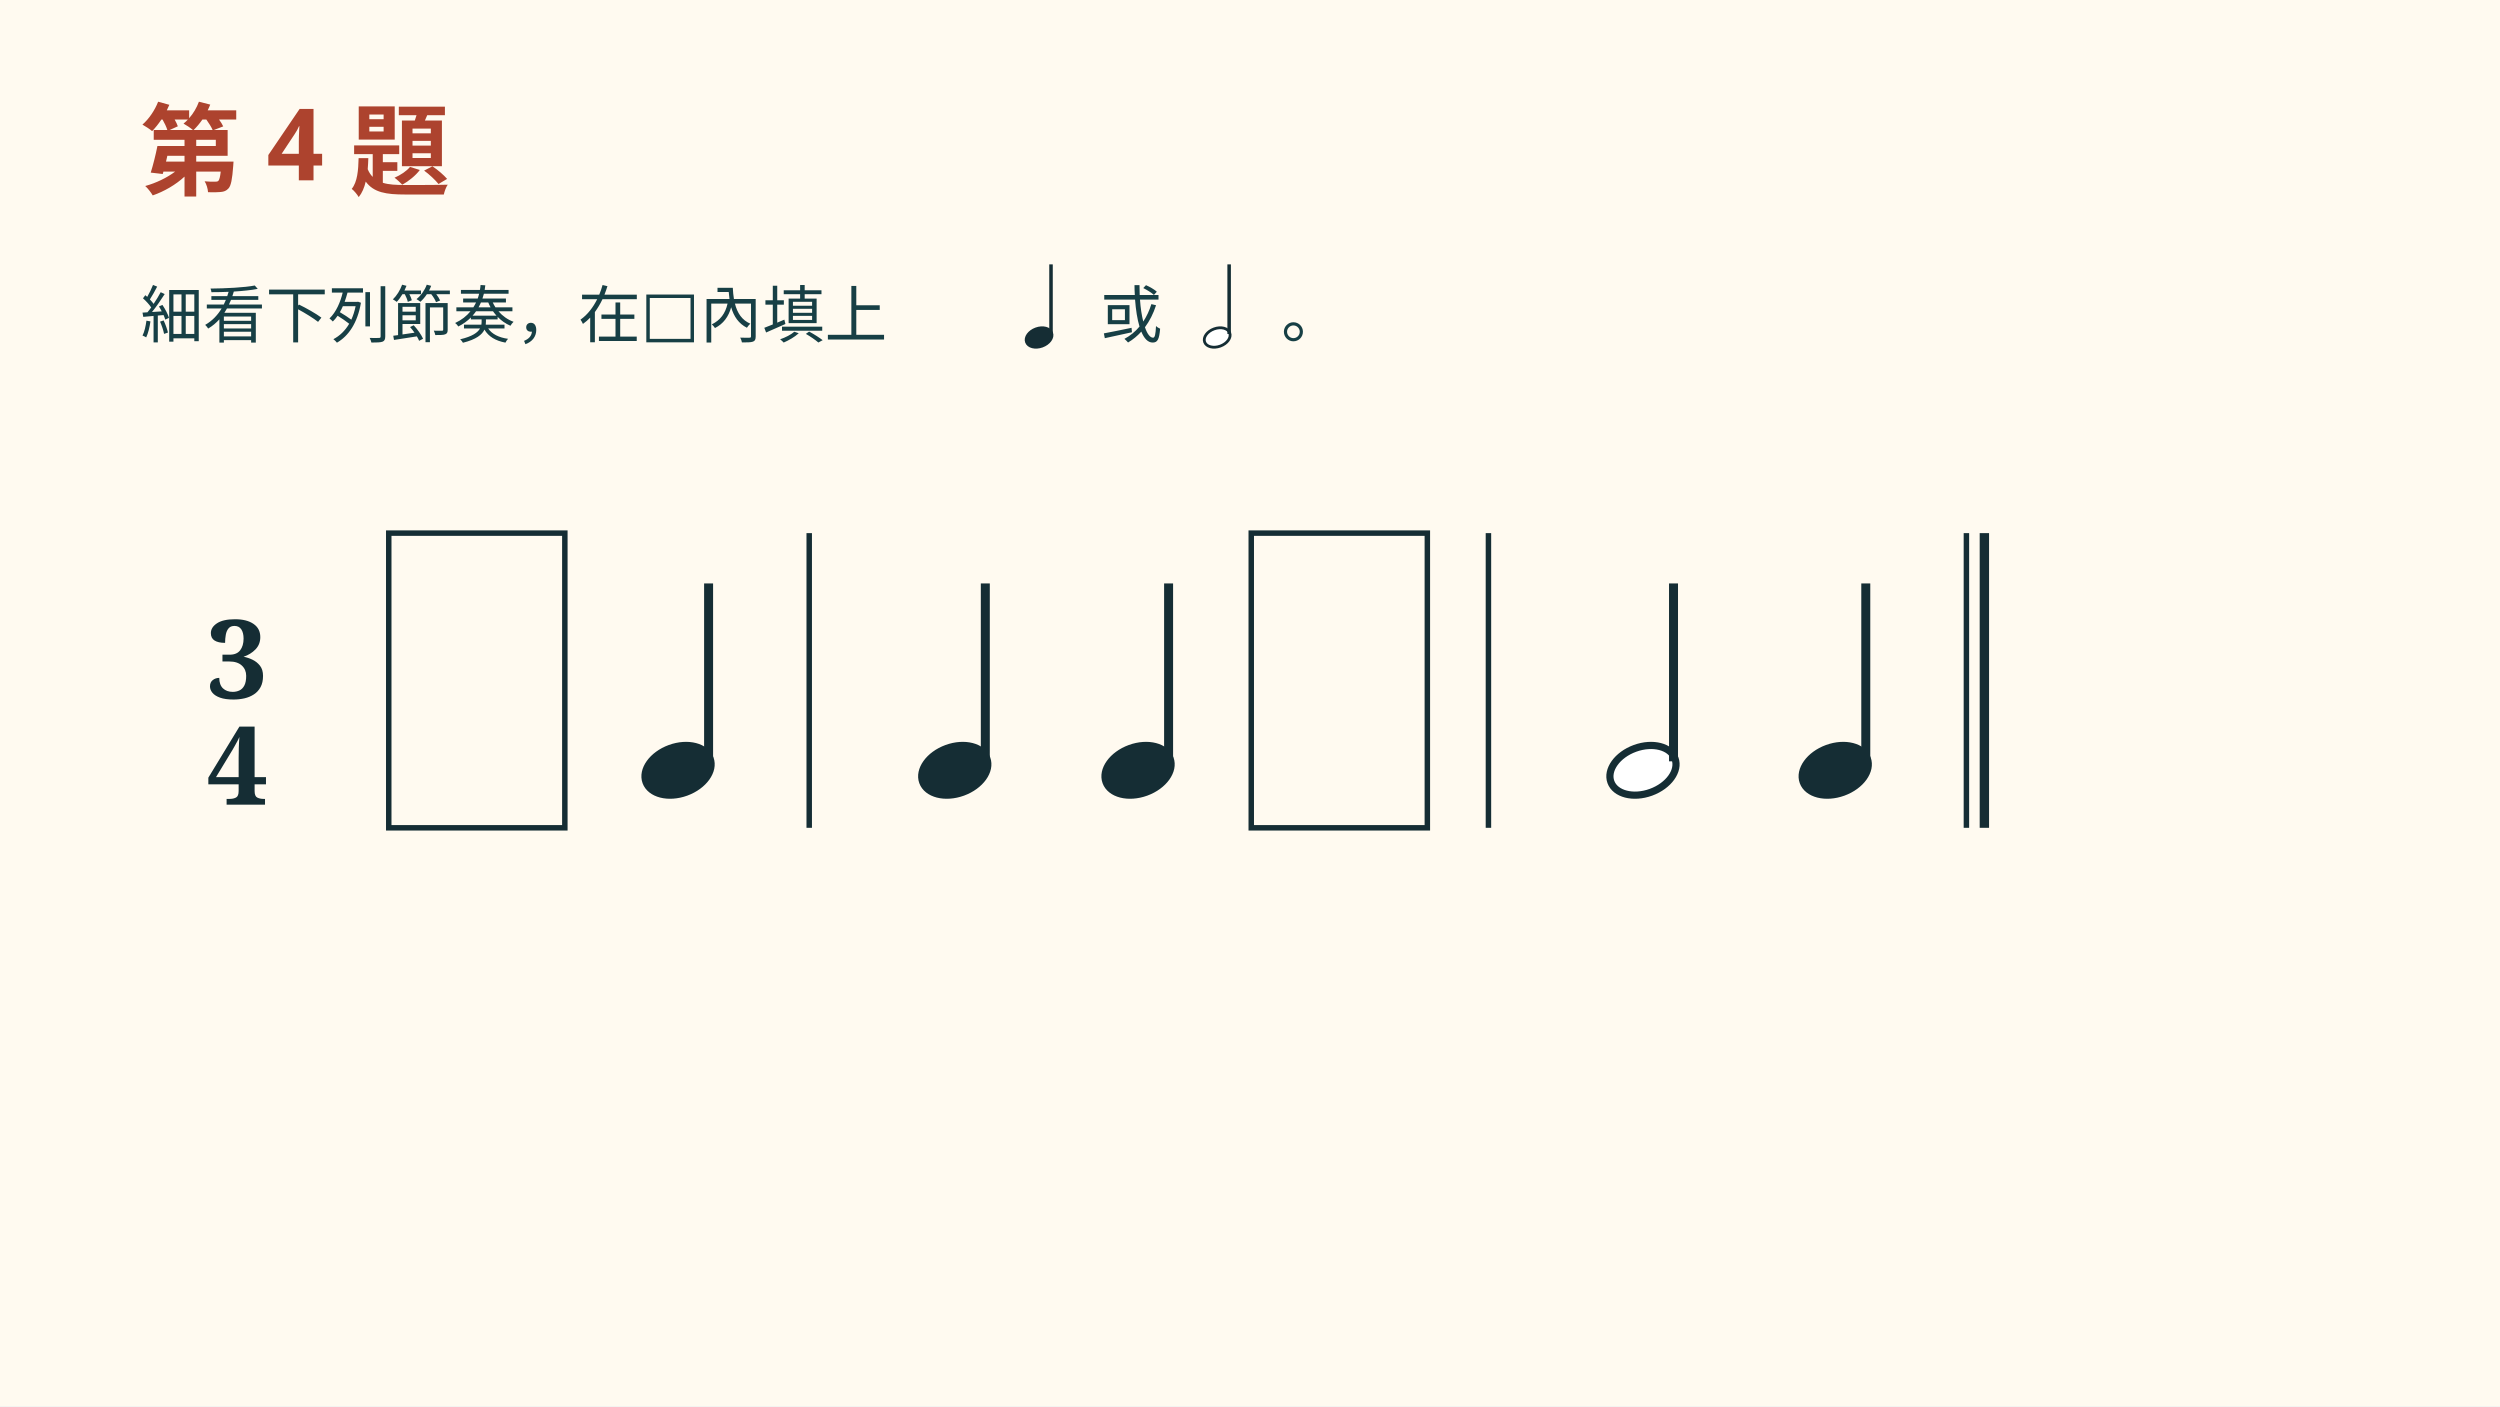
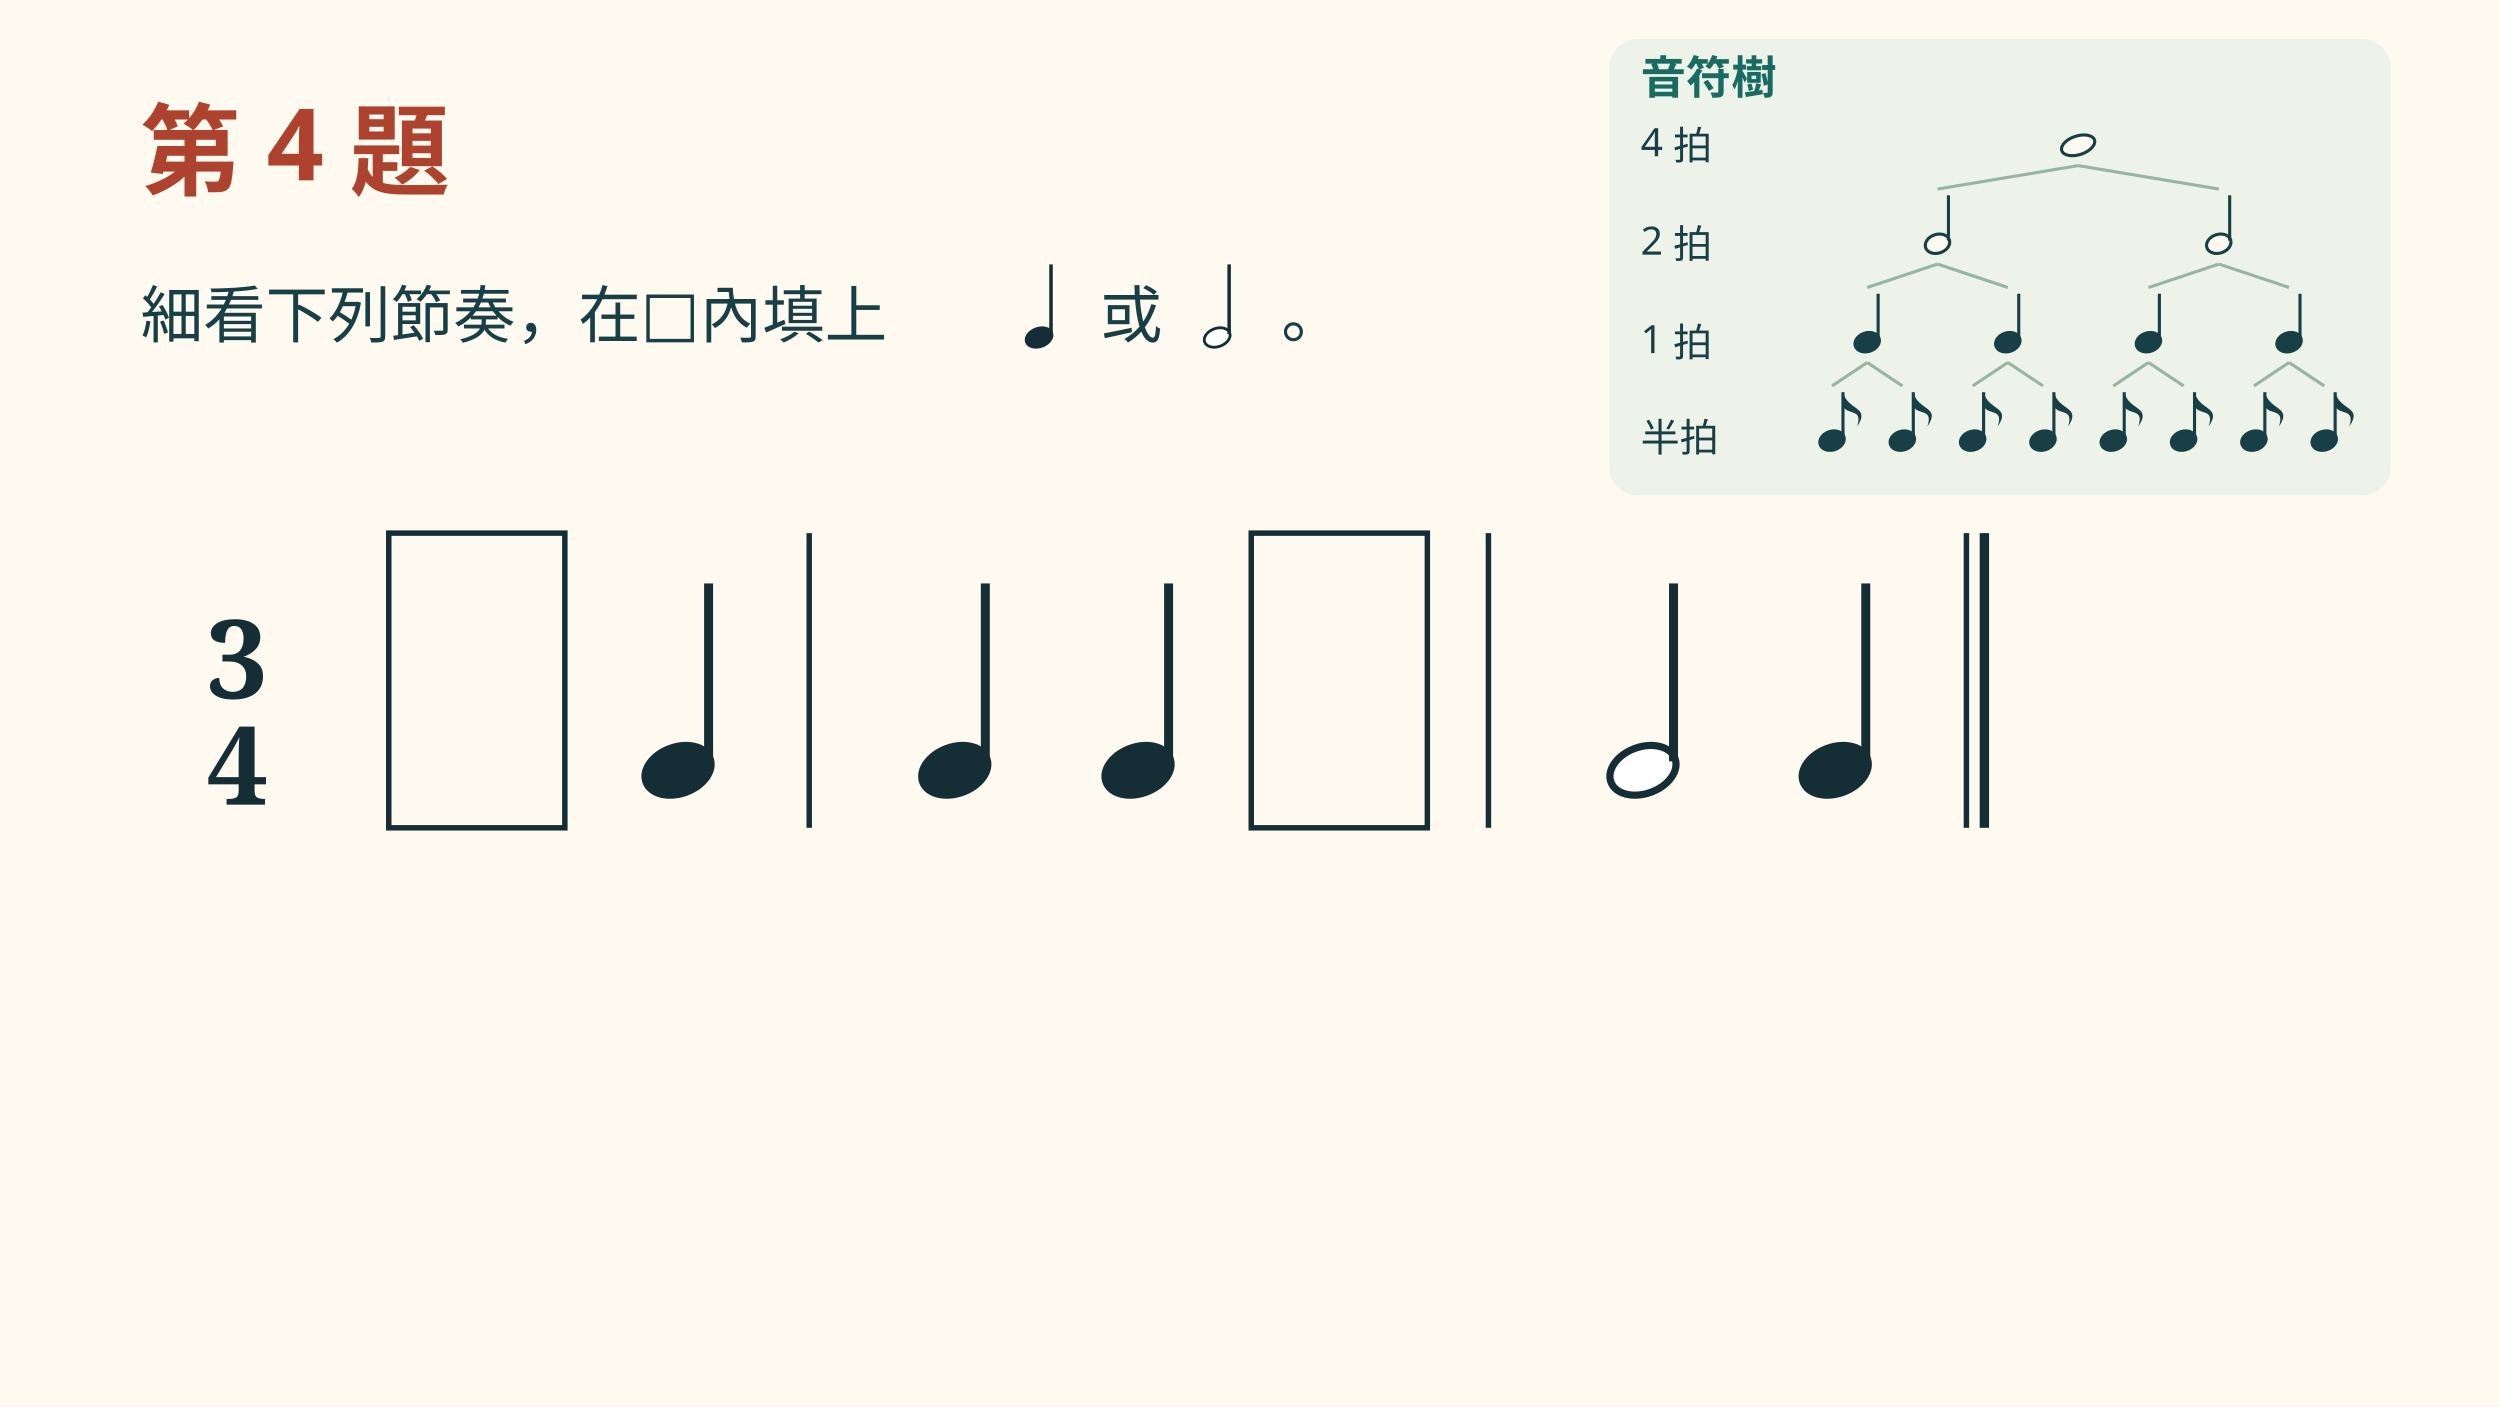
<svg xmlns="http://www.w3.org/2000/svg" viewBox="0 0 1600 900" role="img" aria-labelledby="title desc">
  <rect width="1600" height="900" fill="#fffaf0" />
  <text x="90" y="120" font-family="sans-serif" font-size="64" font-weight="700" fill="#ad432e">第 4 題</text>
  <text x="90" y="216" font-family="sans-serif" font-size="40" fill="#173f45">細看下列節奏，在□內填上</text>
  <g transform="translate(665 216) scale(0.45)">
    <ellipse cx="0" cy="0" rx="19" ry="13" transform="rotate(-20)" fill="#152d34" stroke="#152d34" stroke-width="4" />
    <path d="M17 -5V-104" fill="none" stroke="#152d34" stroke-width="5" />
  </g>
  <text x="704" y="216" font-family="sans-serif" font-size="40" fill="#173f45">或</text>
  <g transform="translate(779 216) scale(0.45)">
    <ellipse cx="0" cy="0" rx="19" ry="13" transform="rotate(-20)" fill="white" stroke="#152d34" stroke-width="4" />
    <path d="M17 -5V-104" fill="none" stroke="#152d34" stroke-width="5" />
  </g>
  <text x="820" y="216" font-family="sans-serif" font-size="40" fill="#173f45">。</text>
  <g fill="#152d34" font-family="serif" font-size="70" font-weight="700" text-anchor="middle">
    <text x="152" y="447">3</text>
    <text x="152" y="515">4</text>
  </g>
  <rect x="248.8" y="341.2" width="112.7" height="188.6" fill="none" stroke="#152d34" stroke-width="3.5" />
  <g transform="translate(433.95 493) scale(1.15)">
    <ellipse cx="0" cy="0" rx="19" ry="13" transform="rotate(-20)" fill="#152d34" stroke="#152d34" stroke-width="4" />
    <path d="M17 -5V-104" fill="none" stroke="#152d34" stroke-width="5" />
  </g>
  <path d="M517.9 341.2V529.8" stroke="#152d34" stroke-width="3.5" />
  <g transform="translate(611.05 493) scale(1.15)">
    <ellipse cx="0" cy="0" rx="19" ry="13" transform="rotate(-20)" fill="#152d34" stroke="#152d34" stroke-width="4" />
    <path d="M17 -5V-104" fill="none" stroke="#152d34" stroke-width="5" />
  </g>
  <g transform="translate(728.35 493) scale(1.15)">
    <ellipse cx="0" cy="0" rx="19" ry="13" transform="rotate(-20)" fill="#152d34" stroke="#152d34" stroke-width="4" />
    <path d="M17 -5V-104" fill="none" stroke="#152d34" stroke-width="5" />
  </g>
  <rect x="800.8" y="341.2" width="112.7" height="188.6" fill="none" stroke="#152d34" stroke-width="3.5" />
  <path d="M952.6 341.2V529.8" stroke="#152d34" stroke-width="3.5" />
  <g transform="translate(1051.5 493) scale(1.15)">
    <ellipse cx="0" cy="0" rx="19" ry="13" transform="rotate(-20)" fill="white" stroke="#152d34" stroke-width="4" />
    <path d="M17 -5V-104" fill="none" stroke="#152d34" stroke-width="5" />
  </g>
  <g transform="translate(1174.55 493) scale(1.15)">
    <ellipse cx="0" cy="0" rx="19" ry="13" transform="rotate(-20)" fill="#152d34" stroke="#152d34" stroke-width="4" />
    <path d="M17 -5V-104" fill="none" stroke="#152d34" stroke-width="5" />
  </g>
  <path d="M1258.5 341.2V529.8" stroke="#152d34" stroke-width="3.5" />
  <path d="M1270 341.2V529.8" stroke="#152d34" stroke-width="6" />
+   <g id="corner-note-tree" aria-label="音符樹：全音符四拍，二分音符兩拍，四分音符一拍，八分音符半拍">
+     <rect x="1030" y="25" width="500" height="292" rx="18" fill="#edf3e9" />
+     <text x="1050" y="60" font-family="sans-serif" font-size="29" font-weight="700" fill="#176b60">音符樹</text>
+     <path d="M1330.0 106L1240.0 121" fill="none" stroke="#98b4a3" stroke-width="2" />
+     <path d="M1330.0 106L1420.0 121" fill="none" stroke="#98b4a3" stroke-width="2" />
+     <path d="M1240.0 169L1195.0 184" fill="none" stroke="#98b4a3" stroke-width="2" />
+     <path d="M1240.0 169L1285.0 184" fill="none" stroke="#98b4a3" stroke-width="2" />
+     <path d="M1420.0 169L1375.0 184" fill="none" stroke="#98b4a3" stroke-width="2" />
+     <path d="M1420.0 169L1465.0 184" fill="none" stroke="#98b4a3" stroke-width="2" />
+     <path d="M1195.0 232L1172.5 247" fill="none" stroke="#98b4a3" stroke-width="2" />
+     <path d="M1195.0 232L1217.5 247" fill="none" stroke="#98b4a3" stroke-width="2" />
+     <path d="M1285.0 232L1262.5 247" fill="none" stroke="#98b4a3" stroke-width="2" />
+     <path d="M1285.0 232L1307.5 247" fill="none" stroke="#98b4a3" stroke-width="2" />
+     <path d="M1375.0 232L1352.5 247" fill="none" stroke="#98b4a3" stroke-width="2" />
+     <path d="M1375.0 232L1397.5 247" fill="none" stroke="#98b4a3" stroke-width="2" />
+     <path d="M1465.0 232L1442.5 247" fill="none" stroke="#98b4a3" stroke-width="2" />
+     <path d="M1465.0 232L1487.5 247" fill="none" stroke="#98b4a3" stroke-width="2" />
+     <text x="1050" y="100" font-family="sans-serif" font-size="25" fill="#173f45">4 拍</text>
+     <ellipse cx="1330.0" cy="93" rx="11" ry="6" transform="rotate(-18 1330.0 93)" fill="#fffaf0" stroke="#173f45" stroke-width="2" />
+     <text x="1050" y="163" font-family="sans-serif" font-size="25" fill="#173f45">2 拍</text>
+     <ellipse cx="1240.0" cy="156" rx="8" ry="6" transform="rotate(-18 1240.0 156)" fill="#fffaf0" stroke="#173f45" stroke-width="2" />
+     <path d="M1247.0 154V125" stroke="#173f45" stroke-width="2" />
+     <ellipse cx="1420.0" cy="156" rx="8" ry="6" transform="rotate(-18 1420.0 156)" fill="#fffaf0" stroke="#173f45" stroke-width="2" />
+     <path d="M1427.0 154V125" stroke="#173f45" stroke-width="2" />
+     <text x="1050" y="226" font-family="sans-serif" font-size="25" fill="#173f45">1 拍</text>
+     <ellipse cx="1195.0" cy="219" rx="8" ry="6" transform="rotate(-18 1195.0 219)" fill="#173f45" stroke="#173f45" stroke-width="2" />
+     <path d="M1202.0 217V188" stroke="#173f45" stroke-width="2" />
+     <ellipse cx="1285.0" cy="219" rx="8" ry="6" transform="rotate(-18 1285.0 219)" fill="#173f45" stroke="#173f45" stroke-width="2" />
+     <path d="M1292.0 217V188" stroke="#173f45" stroke-width="2" />
+     <ellipse cx="1375.0" cy="219" rx="8" ry="6" transform="rotate(-18 1375.0 219)" fill="#173f45" stroke="#173f45" stroke-width="2" />
+     <path d="M1382.0 217V188" stroke="#173f45" stroke-width="2" />
+     <ellipse cx="1465.0" cy="219" rx="8" ry="6" transform="rotate(-18 1465.0 219)" fill="#173f45" stroke="#173f45" stroke-width="2" />
+     <path d="M1472.0 217V188" stroke="#173f45" stroke-width="2" />
+     <text x="1050" y="289" font-family="sans-serif" font-size="25" fill="#173f45">半拍</text>
+     <ellipse cx="1172.5" cy="282" rx="8" ry="6" transform="rotate(-18 1172.5 282)" fill="#173f45" stroke="#173f45" stroke-width="2" />
+     <path d="M1179.5 280V251" stroke="#173f45" stroke-width="2" />
+     <path d="M1179.5 251C1182.5 263 1197.5 260 1188.5 273C1192.5 261 1182.5 266 1179.5 260Z" fill="#173f45" />
+     <ellipse cx="1217.5" cy="282" rx="8" ry="6" transform="rotate(-18 1217.5 282)" fill="#173f45" stroke="#173f45" stroke-width="2" />
+     <path d="M1224.5 280V251" stroke="#173f45" stroke-width="2" />
+     <path d="M1224.5 251C1227.5 263 1242.5 260 1233.5 273C1237.5 261 1227.5 266 1224.5 260Z" fill="#173f45" />
+     <ellipse cx="1262.5" cy="282" rx="8" ry="6" transform="rotate(-18 1262.5 282)" fill="#173f45" stroke="#173f45" stroke-width="2" />
+     <path d="M1269.5 280V251" stroke="#173f45" stroke-width="2" />
+     <path d="M1269.5 251C1272.5 263 1287.5 260 1278.5 273C1282.5 261 1272.5 266 1269.5 260Z" fill="#173f45" />
+     <ellipse cx="1307.5" cy="282" rx="8" ry="6" transform="rotate(-18 1307.5 282)" fill="#173f45" stroke="#173f45" stroke-width="2" />
+     <path d="M1314.5 280V251" stroke="#173f45" stroke-width="2" />
+     <path d="M1314.5 251C1317.5 263 1332.5 260 1323.5 273C1327.5 261 1317.5 266 1314.5 260Z" fill="#173f45" />
+     <ellipse cx="1352.5" cy="282" rx="8" ry="6" transform="rotate(-18 1352.5 282)" fill="#173f45" stroke="#173f45" stroke-width="2" />
+     <path d="M1359.5 280V251" stroke="#173f45" stroke-width="2" />
+     <path d="M1359.5 251C1362.5 263 1377.5 260 1368.5 273C1372.5 261 1362.5 266 1359.5 260Z" fill="#173f45" />
+     <ellipse cx="1397.5" cy="282" rx="8" ry="6" transform="rotate(-18 1397.5 282)" fill="#173f45" stroke="#173f45" stroke-width="2" />
+     <path d="M1404.5 280V251" stroke="#173f45" stroke-width="2" />
+     <path d="M1404.5 251C1407.5 263 1422.5 260 1413.5 273C1417.5 261 1407.5 266 1404.5 260Z" fill="#173f45" />
+     <ellipse cx="1442.5" cy="282" rx="8" ry="6" transform="rotate(-18 1442.5 282)" fill="#173f45" stroke="#173f45" stroke-width="2" />
+     <path d="M1449.5 280V251" stroke="#173f45" stroke-width="2" />
+     <path d="M1449.5 251C1452.5 263 1467.5 260 1458.5 273C1462.5 261 1452.5 266 1449.5 260Z" fill="#173f45" />
+     <ellipse cx="1487.5" cy="282" rx="8" ry="6" transform="rotate(-18 1487.5 282)" fill="#173f45" stroke="#173f45" stroke-width="2" />
+     <path d="M1494.5 280V251" stroke="#173f45" stroke-width="2" />
+     <path d="M1494.5 251C1497.5 263 1512.5 260 1503.5 273C1507.5 261 1497.5 266 1494.5 260Z" fill="#173f45" />
+   </g>
</svg>
